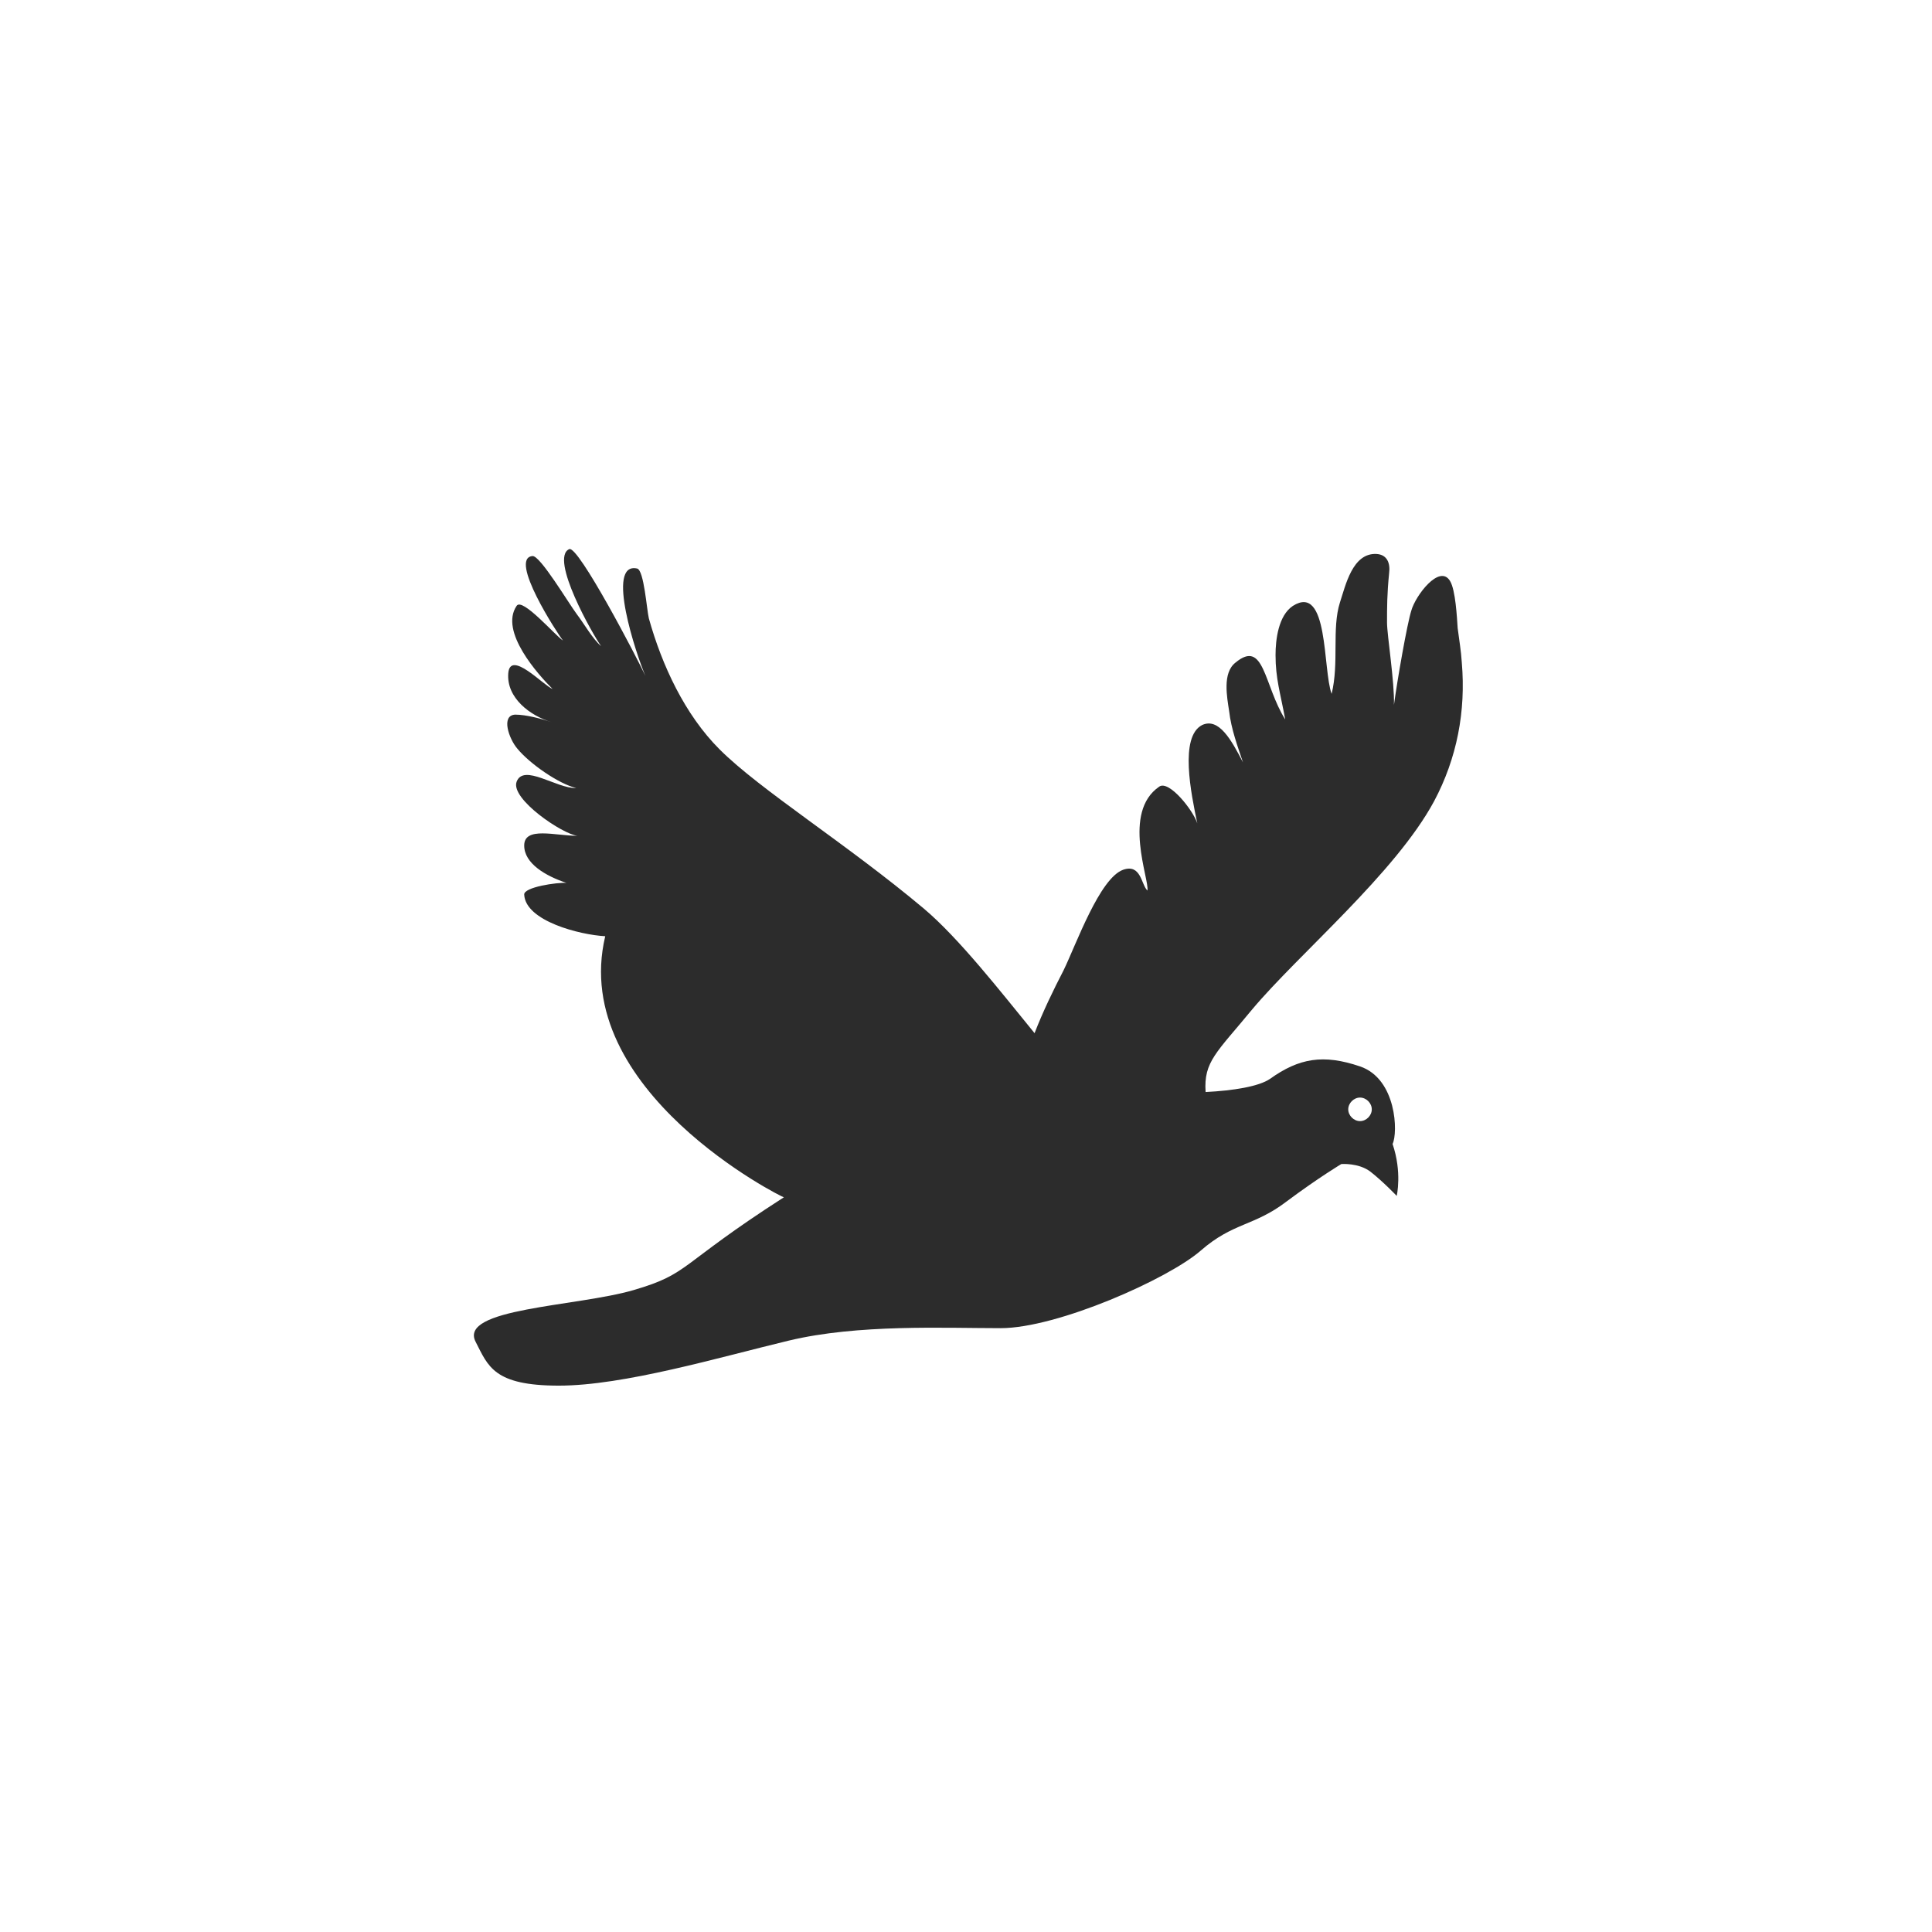
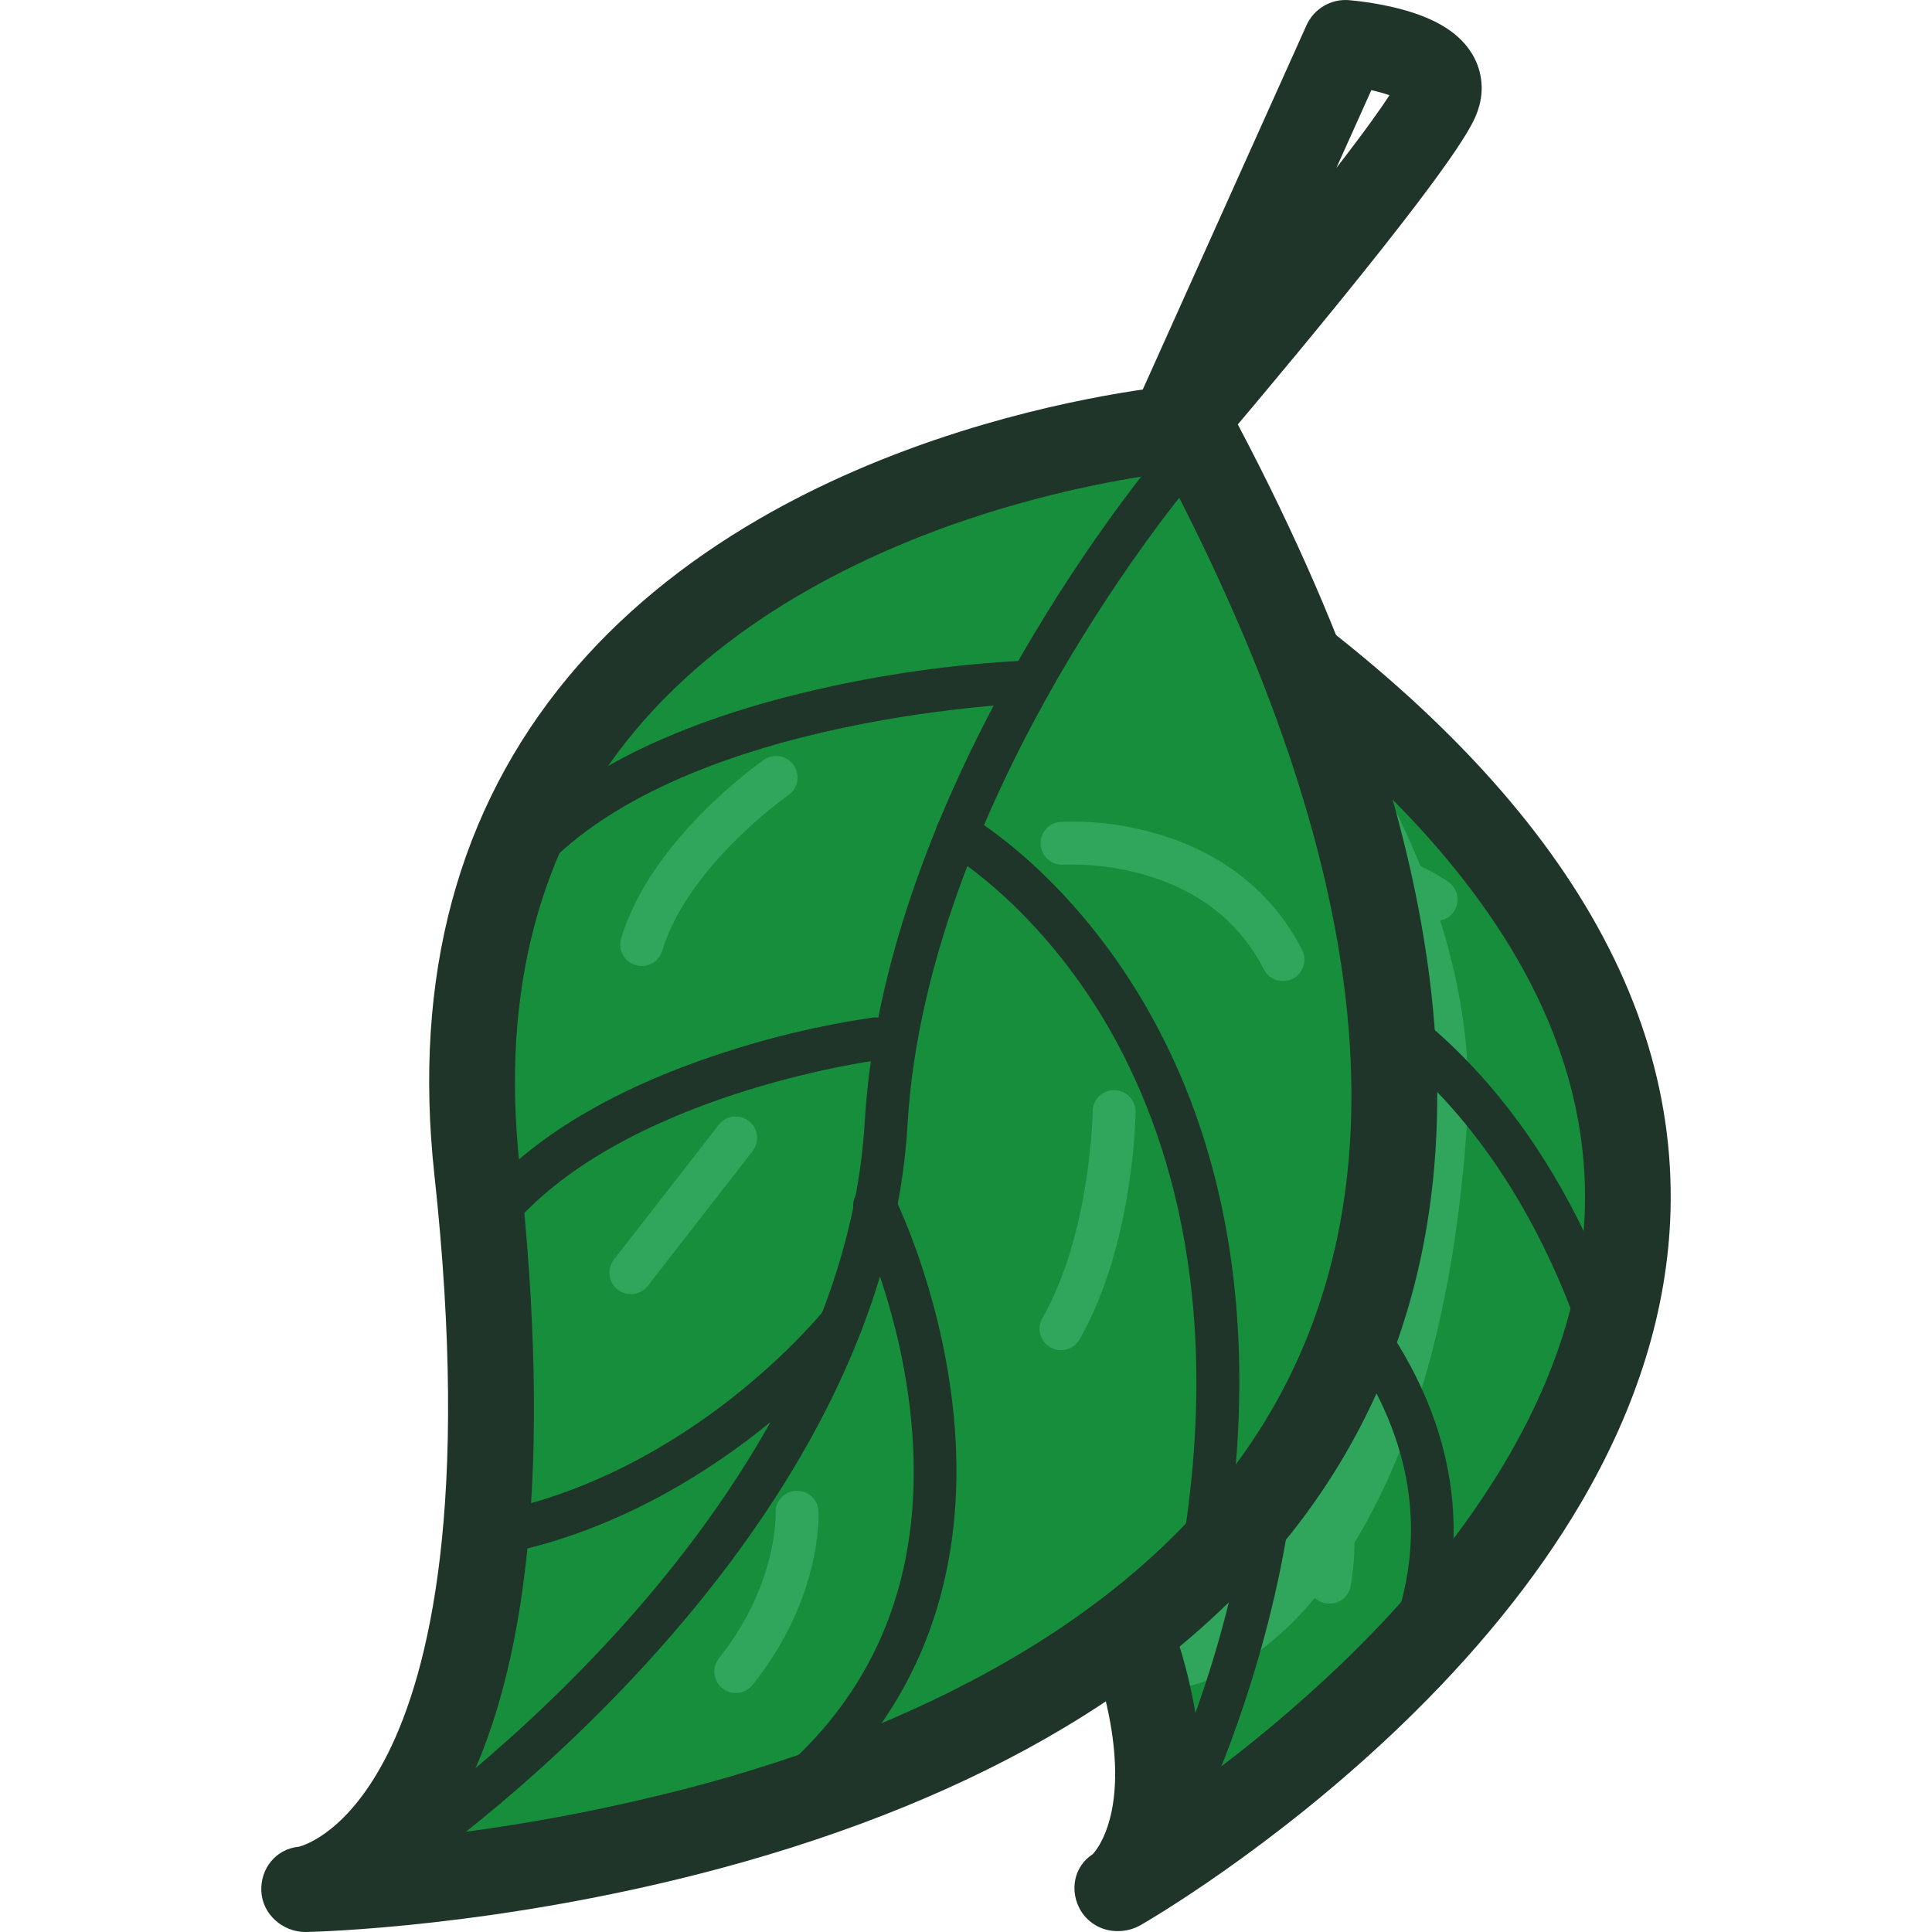
- <svg xmlns="http://www.w3.org/2000/svg" t="1534760773656" class="icon" style="" viewBox="0 0 1024 1024" version="1.1" p-id="952" width="200" height="200">
+ <svg xmlns="http://www.w3.org/2000/svg" t="1535027281204" class="icon" style="" viewBox="0 0 1024 1024" version="1.1" p-id="1616" width="200" height="200">
  <defs>
    <style type="text/css" />
  </defs>
-   <path d="M760.109 424.648c12.112-22.756 16.883-47.713 14.681-73.405-0.367-6.239-1.468-12.479-2.202-18.351-0.367-5.505-1.101-20.186-4.037-24.958-5.505-9.176-18.351 7.708-20.553 15.782-2.202 6.973-7.341 36.335-9.176 49.915 0.367-12.112-3.67-37.07-3.67-43.676 0-8.075 0-15.048 1.101-26.059 0.734-5.505-1.101-9.91-6.606-10.277-12.846-0.734-16.516 16.883-19.452 25.692-4.404 13.947-0.367 31.931-4.404 48.447-4.771-12.846-1.468-58.724-20.553-46.612-7.708 5.138-9.176 17.984-9.176 26.059 0 12.479 2.569 20.186 5.138 34.133-11.378-17.984-11.011-42.942-26.426-30.096-6.973 5.505-4.404 18.351-3.303 25.692 1.101 9.543 4.404 18.351 7.341 27.16-6.239-12.112-12.846-23.857-21.654-19.819-12.112 6.239-5.872 36.335-2.569 52.118-2.202-6.973-15.048-23.123-20.186-19.452-19.819 13.58-5.138 49.181-6.239 55.054-3.303-2.936-3.303-14.314-12.846-11.011-12.479 4.404-24.958 39.639-31.564 53.219-5.505 10.644-11.011 22.022-15.415 33.399-17.984-22.022-40.006-50.282-58.724-66.065-41.107-34.5-86.618-62.761-108.272-84.416-18.351-18.351-30.463-44.41-37.437-69.368-1.101-4.404-2.569-25.692-6.239-26.426-16.883-3.67-0.367 45.878 4.404 56.889-4.037-8.809-35.601-69.368-40.373-67.166-10.644 4.771 12.846 45.878 16.883 51.384-4.404-3.67-9.176-12.112-12.846-16.883-4.404-5.872-19.452-31.197-23.49-30.83-12.846 1.101 13.213 41.107 16.149 44.777-4.037-2.569-21.654-23.123-24.591-18.351-9.176 13.58 11.378 36.335 19.085 44.043-4.771-1.835-22.389-20.92-23.49-8.442-1.101 13.213 11.745 22.756 23.123 26.059-5.505-1.835-13.58-4.037-19.452-4.037-7.708 0.367-3.303 12.846 1.101 17.984 6.606 8.075 22.022 18.718 31.197 20.92-10.277 0.367-27.894-13.213-31.564-3.303-3.303 9.176 24.591 27.894 32.298 28.628-11.745 0-28.261-5.138-28.261 5.138 0 9.543 11.378 16.149 22.389 19.819-4.771-0.367-22.756 2.202-22.389 6.239 0.734 13.947 29.362 21.287 42.942 22.022-19.452 81.847 94.325 138.735 94.692 138.368-56.522 36.335-49.548 40.373-79.644 49.181-30.096 8.809-93.224 9.543-83.682 27.527 6.606 12.846 9.543 23.123 44.043 23.123s85.15-15.048 121.852-23.857c36.703-8.809 82.214-6.606 112.31-6.606 30.096 0 88.82-26.059 106.07-41.107 17.25-15.048 28.261-12.846 45.511-26.059 17.25-12.846 28.995-19.819 28.995-19.819s9.176-0.734 15.415 4.037c6.606 5.138 13.947 12.846 13.947 12.846s2.936-12.479-2.202-27.527c2.936-5.872 2.202-34.5-17.25-41.107-19.452-6.606-32.298-4.404-47.713 6.606-5.872 4.037-19.452 6.239-34.133 6.973-1.101-16.149 5.872-20.92 24.591-43.676 24.591-29.362 75.974-72.304 96.528-110.475z m-39.272 157.087c3.303 0 6.239 2.936 6.239 6.239 0 3.303-2.936 6.239-6.239 6.239s-6.239-2.936-6.239-6.239c0-3.303 2.936-6.239 6.239-6.239z" fill="#2c2c2c" p-id="953" />
+   <path d="M621.053 292.412S350.59 467.761 511.113 698.02s79.347 290.895 79.347 290.895 585.599-335.114 30.594-696.503z" fill="#178E3B" p-id="1617" />
+   <path d="M592.537 1023.524a22.64 22.64 0 0 1-19.631-10.681c-6.255-10.497-3.874-23.495 6.288-30.118 4.448-4.729 52.736-63.85-83.957-259.977-47.249-67.724-64.153-137.829-50.344-208.367 11.212-57.227 43.623-115.049 93.729-167.221 37.379-38.959 71.425-61.133 72.821-62.064a22.726 22.726 0 0 1 24.761 0c169.007 110.07 252.845 230.205 249.198 357.093C883.93 693.583 867.881 745.637 837.644 797.063c-23.657 40.236-56.036 80.083-96.229 118.577-67.843 64.932-134.117 103.134-136.909 104.735a24.122 24.122 0 0 1-11.969 3.149z m-12.911-41.124z m44.684-650.694c-31.524 23.808-116.109 95.32-134.853 191.603-11.277 57.898 3.247 116.239 43.072 173.401 69.261 99.411 104.27 181.809 103.945 244.902v2.76a755.71 755.71 0 0 0 74.325-62.335c57.357-55.084 126.412-141.671 129.215-241.33C842.99 533.926 770.483 430.003 624.311 331.75z" fill="#203529" p-id="1618" />
+   <path d="M468.106 607.981a11.374 11.374 0 0 1-11.212-13.268c16.233-95.407 145.729-173 151.237-176.258a11.363 11.363 0 1 1 11.569 19.555c-1.45 0.866-125.935 75.57-140.404 160.523a11.363 11.363 0 0 1-11.19 9.448zM528.071 736.655a11.374 11.374 0 0 1-11.201-13.365c14.198-79.607 103.361-144.874 107.138-147.612A11.363 11.363 0 0 1 637.373 594.129c-0.855 0.617-85.494 62.681-98.09 133.186A11.363 11.363 0 0 1 528.071 736.655zM588.425 850.221a11.363 11.363 0 0 1-7.056-20.28c65.744-52 81.5-137.883 81.652-138.738a11.363 11.363 0 0 1 22.391 3.885c-0.671 3.863-17.185 95.179-89.952 152.698a11.309 11.309 0 0 1-7.034 2.435z" fill="#203529" p-id="1619" />
+   <path d="M528.655 608.198a11.363 11.363 0 0 1-11.103-9.015c-8.939-42.336 15.335-91.467 16.374-93.534a11.363 11.363 0 0 1 20.324 10.173c-0.216 0.433-21.741 44.175-14.458 78.676A11.374 11.374 0 0 1 528.655 608.198zM589.074 727.737A11.374 11.374 0 0 1 577.852 714.556l11.136-68.741a11.363 11.363 0 0 1 22.412 3.636l-11.136 68.741a11.363 11.363 0 0 1-11.19 9.545zM704.642 849.95a11.374 11.374 0 0 1-11.201-13.333c6.569-37.325-7.575-60.809-7.727-61.047a11.363 11.363 0 1 1 19.339-11.904c0.768 1.255 18.83 31.178 10.822 76.923a11.363 11.363 0 0 1-11.233 9.361zM753.926 663.617h-0.206a11.363 11.363 0 0 1-11.157-11.569c0.703-39.241-21.925-82.139-22.153-82.561a11.363 11.363 0 0 1 20.053-10.692c1.082 1.959 25.626 48.591 24.826 93.664a11.363 11.363 0 0 1-11.363 11.157zM659.114 489.773a11.363 11.363 0 0 1-6.179-20.908c2.446-1.58 60.603-38.364 114.594-1.537a11.363 11.363 0 1 1-12.802 18.776c-41.708-28.419-88.978 1.526-89.455 1.84a11.309 11.309 0 0 1-6.158 1.829z" fill="#2FA65B" p-id="1620" />
+   <path d="M706.06 373.588s79.087 104.129 71.587 220.26c-14.393 222.846-106.467 290.743-146.854 299.531-2.435-11.32-5.411-20.378-5.411-20.378z" fill="#2FA65B" p-id="1621" />
+   <path d="M618.975 983.721a11.363 11.363 0 0 1-10.086-16.59c0.26-0.498 26.157-51.058 42.833-119.518 15.151-62.367 25.626-152.882-10.822-229.946-31.514-66.566-36.687-144.495-35.464-198.151 1.309-57.833 9.88-99.562 10.248-101.359a11.363 11.363 0 0 1 22.25 4.621c-0.087 0.411-8.56 41.849-9.74 97.712-1.082 51.069 3.744 125.037 33.288 187.448 17.488 36.925 26.6 79.466 27.055 126.444 0.39 37.217-4.589 77.291-14.815 119.128-17.315 70.971-43.494 121.921-44.597 124.052A11.363 11.363 0 0 1 618.975 983.721z" fill="#203529" p-id="1622" />
+   <path d="M751.404 871.258a11.374 11.374 0 0 1-10.822-14.804c15.454-48.699 6.233-97.474-27.412-144.852-25.551-35.972-55.906-57.281-56.209-57.497a11.363 11.363 0 1 1 12.986-18.657c1.374 0.952 33.938 23.808 61.761 62.995 37.466 52.746 48.028 109.767 30.55 164.884a11.363 11.363 0 0 1-10.854 7.933zM847.211 711.84a11.374 11.374 0 0 1-10.692-7.521c-36.578-101.618-94.065-149.982-135.859-172.665-44.716-24.274-80.624-24.999-80.981-24.999a11.363 11.363 0 0 1 0.281-22.726c1.688 0 41.935 0.833 91.543 27.748 28.916 15.692 55.138 37.087 77.918 63.579 28.278 32.866 51.318 73.698 68.471 121.369a11.374 11.374 0 0 1-10.692 15.216z" fill="#203529" p-id="1623" />
+   <path d="M635.208 211.182S217.566 242.469 257.002 605.038s-90.905 381.118-90.905 381.118S1042.645 969.219 635.208 211.182z" fill="#178E3B" p-id="1624" />
+   <path d="M161.909 1024c-12.11 0-22.813-9.415-23.397-21.536s7.803-22.531 19.88-23.657c3.247-0.833 26.471-8.052 47.173-49.359 21.752-43.418 43.699-131.866 24.663-306.836-11.396-104.746 12.489-193.519 70.981-263.851 26.719-32.12 60.744-60.289 101.131-83.697 31.892-18.495 67.832-34.1 106.802-46.372 66.133-20.822 117.96-24.891 120.189-25.053a22.726 22.726 0 0 1 21.72 11.904c122.862 228.593 143.586 415.564 61.599 555.785-33.148 56.675-83.145 105.255-148.629 144.387-51.523 30.799-112.722 55.852-181.918 74.466C265.096 1021.673 166.497 1023.913 162.363 1023.989z m456.298-773.382a584.322 584.322 0 0 0-96.565 21.795c-55.528 17.618-132.797 51.946-185.64 115.6-50.203 60.462-70.592 137.742-60.603 229.686 16.871 155.112 5.649 269.467-33.364 339.984q-4.513 8.149-9.188 14.988a998.025 998.025 0 0 0 138.456-26.655c101.11-27.336 235.605-83.838 302.161-197.75 71.826-122.916 53.223-290.3-55.257-497.649z" fill="#203529" p-id="1625" />
+   <path d="M624.159 243.497a22.726 22.726 0 0 1-20.713-32.044l89.011-198.042A22.726 22.726 0 0 1 714.923 0.067a169.169 169.169 0 0 1 23.495 3.744c20.129 4.718 33.548 12.315 40.853 23.235a34.944 34.944 0 0 1 4.264 30.702c-1.959 6.158-6.039 18.971-72.864 101.315-31.86 39.251-63.211 76.068-63.514 76.436a22.726 22.726 0 0 1-20.14 7.813 22.661 22.661 0 0 1-2.857 0.184z m102.679-195.716l-18.527 41.232c15.952-20.627 24.025-32.185 28.137-38.537a86.901 86.901 0 0 0-9.61-2.695z" fill="#203529" p-id="1626" />
+   <path d="M208.887 996.447a11.363 11.363 0 0 1-6.363-20.789c0.606-0.411 61.902-42.043 123.847-109.962 56.61-62.064 125.459-159.484 131.963-271.145 5.53-94.876 48.006-186.42 82.658-246.514 37.401-64.845 73.016-106.9 74.52-108.664a11.363 11.363 0 1 1 17.315 14.74c-0.465 0.541-36.037 42.617-72.367 105.677-33.332 57.865-74.174 145.794-79.433 236.082-3.063 52.497-19.058 106.218-47.552 159.657-22.618 42.422-53.125 84.779-90.677 125.881C279.046 951.255 217.804 992.779 215.229 994.543a11.309 11.309 0 0 1-6.342 1.905z" fill="#203529" p-id="1627" />
+   <path d="M271.168 474.005a11.363 11.363 0 0 1-8.906-18.397c32.607-41.232 89.822-71.501 169.981-89.963a636.008 636.008 0 0 1 109.778-15.443 11.363 11.363 0 1 1 0.768 22.726c-2.099 0.076-192.231 7.651-262.704 96.759a11.341 11.341 0 0 1-8.917 4.318zM259.307 658.076a11.363 11.363 0 0 1-8.852-18.495c27.455-34.165 71.577-61.436 131.13-81.035a475.367 475.367 0 0 1 80.829-19.198 11.363 11.363 0 0 1 2.889 22.542c-1.374 0.173-137.926 18.3-197.101 91.933a11.341 11.341 0 0 1-8.896 4.253zM257.294 825.189a11.363 11.363 0 0 1-1.937-22.564c56.621-9.632 102.885-38.472 131.714-60.971 31.568-24.642 49.781-47.314 49.976-47.53a11.363 11.363 0 0 1 17.781 14.155c-0.79 0.996-19.728 24.642-53.244 50.863-30.994 24.274-80.862 55.419-142.417 65.884a11.439 11.439 0 0 1-1.872 0.162z" fill="#203529" p-id="1628" />
+   <path d="M430.013 950.789a11.363 11.363 0 0 1-7.857-19.577c48.818-46.708 69.033-108.988 60.084-185.056-6.764-57.519-28.354-101.272-28.57-101.727a11.363 11.363 0 1 1 20.291-10.173c0.963 1.926 23.581 47.779 30.799 109.205 4.329 36.362 2.219 70.624-6.114 101.846-10.497 39.316-30.962 73.752-60.83 102.333a11.32 11.32 0 0 1-7.803 3.149zM638.65 828.761a11.374 11.374 0 0 1-11.244-13.116c21.871-139.723-13.917-231.526-47.736-283.926-36.297-56.274-77.518-79.877-77.918-80.083A11.363 11.363 0 0 1 512.92 431.799c1.883 1.082 46.535 26.676 85.872 87.593 22.953 35.572 39.349 75.916 48.699 119.94 11.655 54.683 12.456 115.189 2.359 179.818a11.363 11.363 0 0 1-11.201 9.61z" fill="#203529" p-id="1629" />
+   <path d="M340.093 512.012a11.374 11.374 0 0 1-10.887-14.642c15.876-52.714 73.232-92.928 75.667-94.617a11.363 11.363 0 0 1 12.986 18.679c-0.53 0.368-53.287 37.455-66.858 82.496a11.363 11.363 0 0 1-10.909 8.084zM334.357 685.932a11.363 11.363 0 0 1-8.961-18.343l55.549-71.425a11.363 11.363 0 1 1 17.943 13.95l-55.549 71.425a11.341 11.341 0 0 1-8.982 4.394zM389.96 897.329a11.363 11.363 0 0 1-8.863-18.462c31.178-39.078 29.999-76.403 29.988-76.771a11.363 11.363 0 0 1 22.726-1.136c0.097 1.851 1.97 45.972-34.944 92.106a11.341 11.341 0 0 1-8.906 4.264zM562.333 715.627a11.363 11.363 0 0 1-9.859-16.991c25.702-45.063 26.665-108.956 26.665-109.594a11.363 11.363 0 1 1 22.726 0.238c0 2.857-1.082 70.484-29.652 120.611a11.363 11.363 0 0 1-9.88 5.736zM680.001 519.998a11.363 11.363 0 0 1-10.129-6.201c-12.748-24.977-34.252-41.903-63.85-50.301a139.008 139.008 0 0 0-42.52-5.216 11.363 11.363 0 0 1-1.656-22.661 159.332 159.332 0 0 1 49.554 5.79c35.875 9.956 63.103 31.384 78.752 62.053a11.363 11.363 0 0 1-10.108 16.536z" fill="#2FA65B" p-id="1630" />
</svg>
